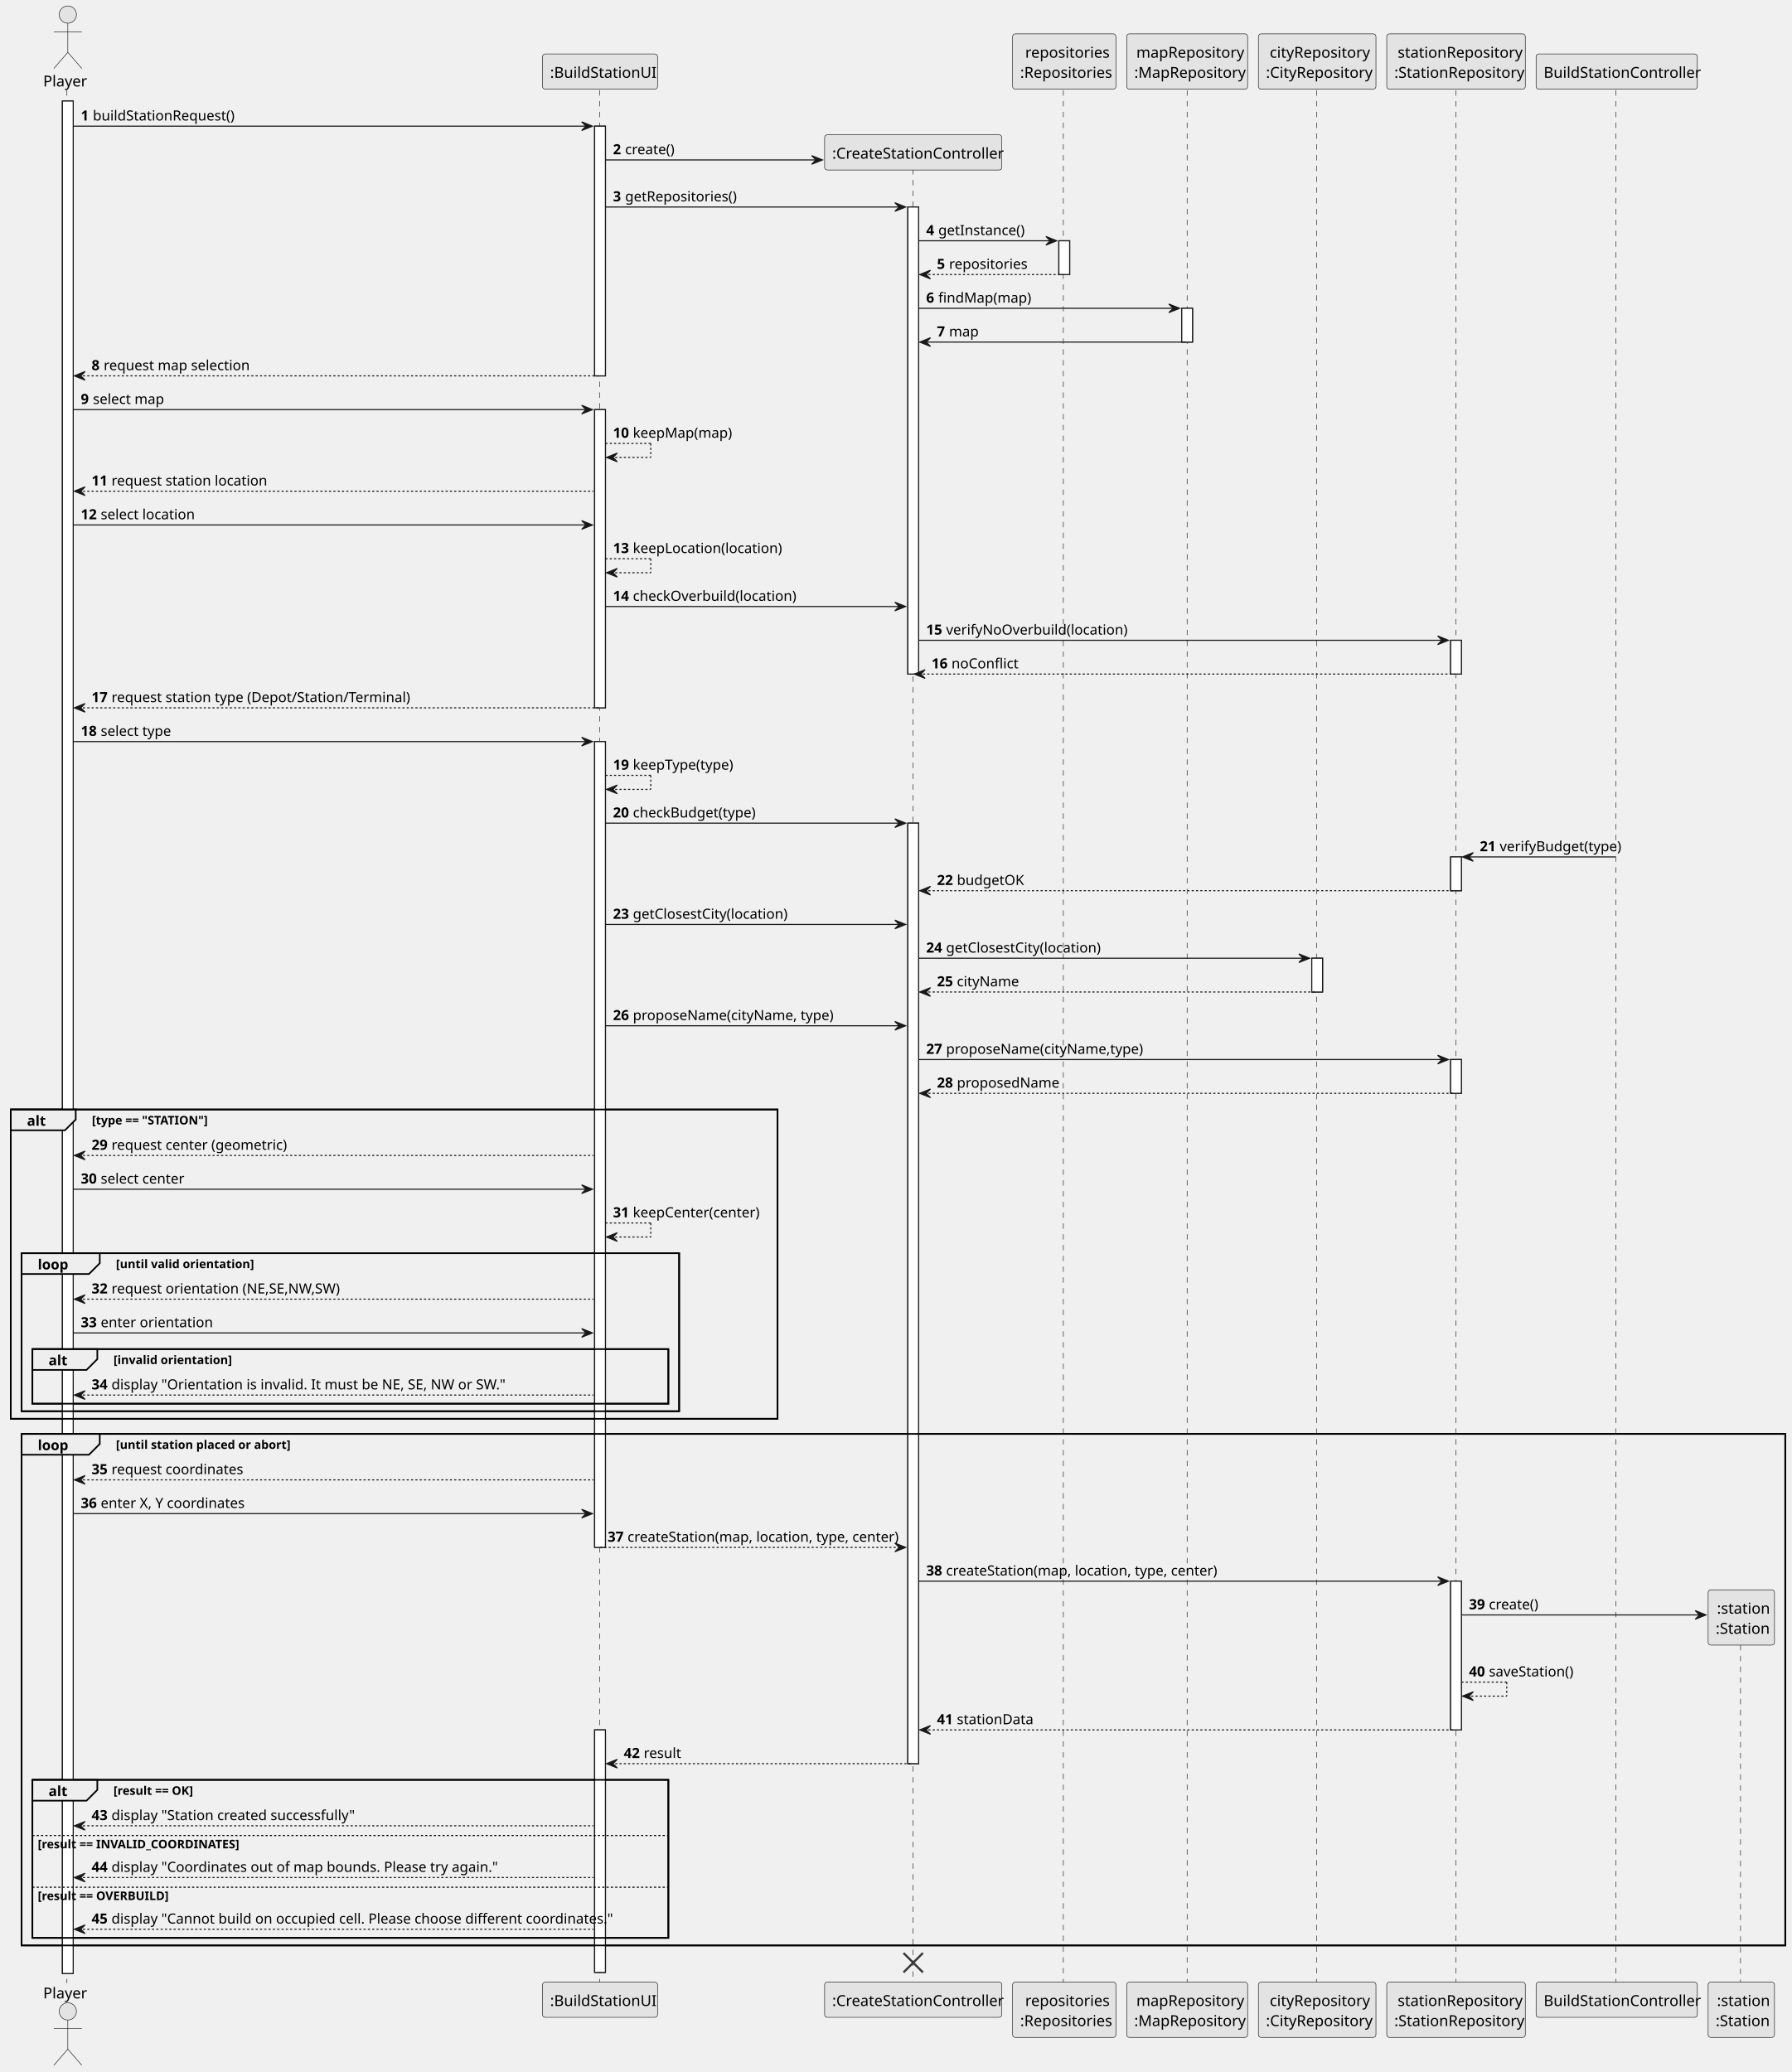
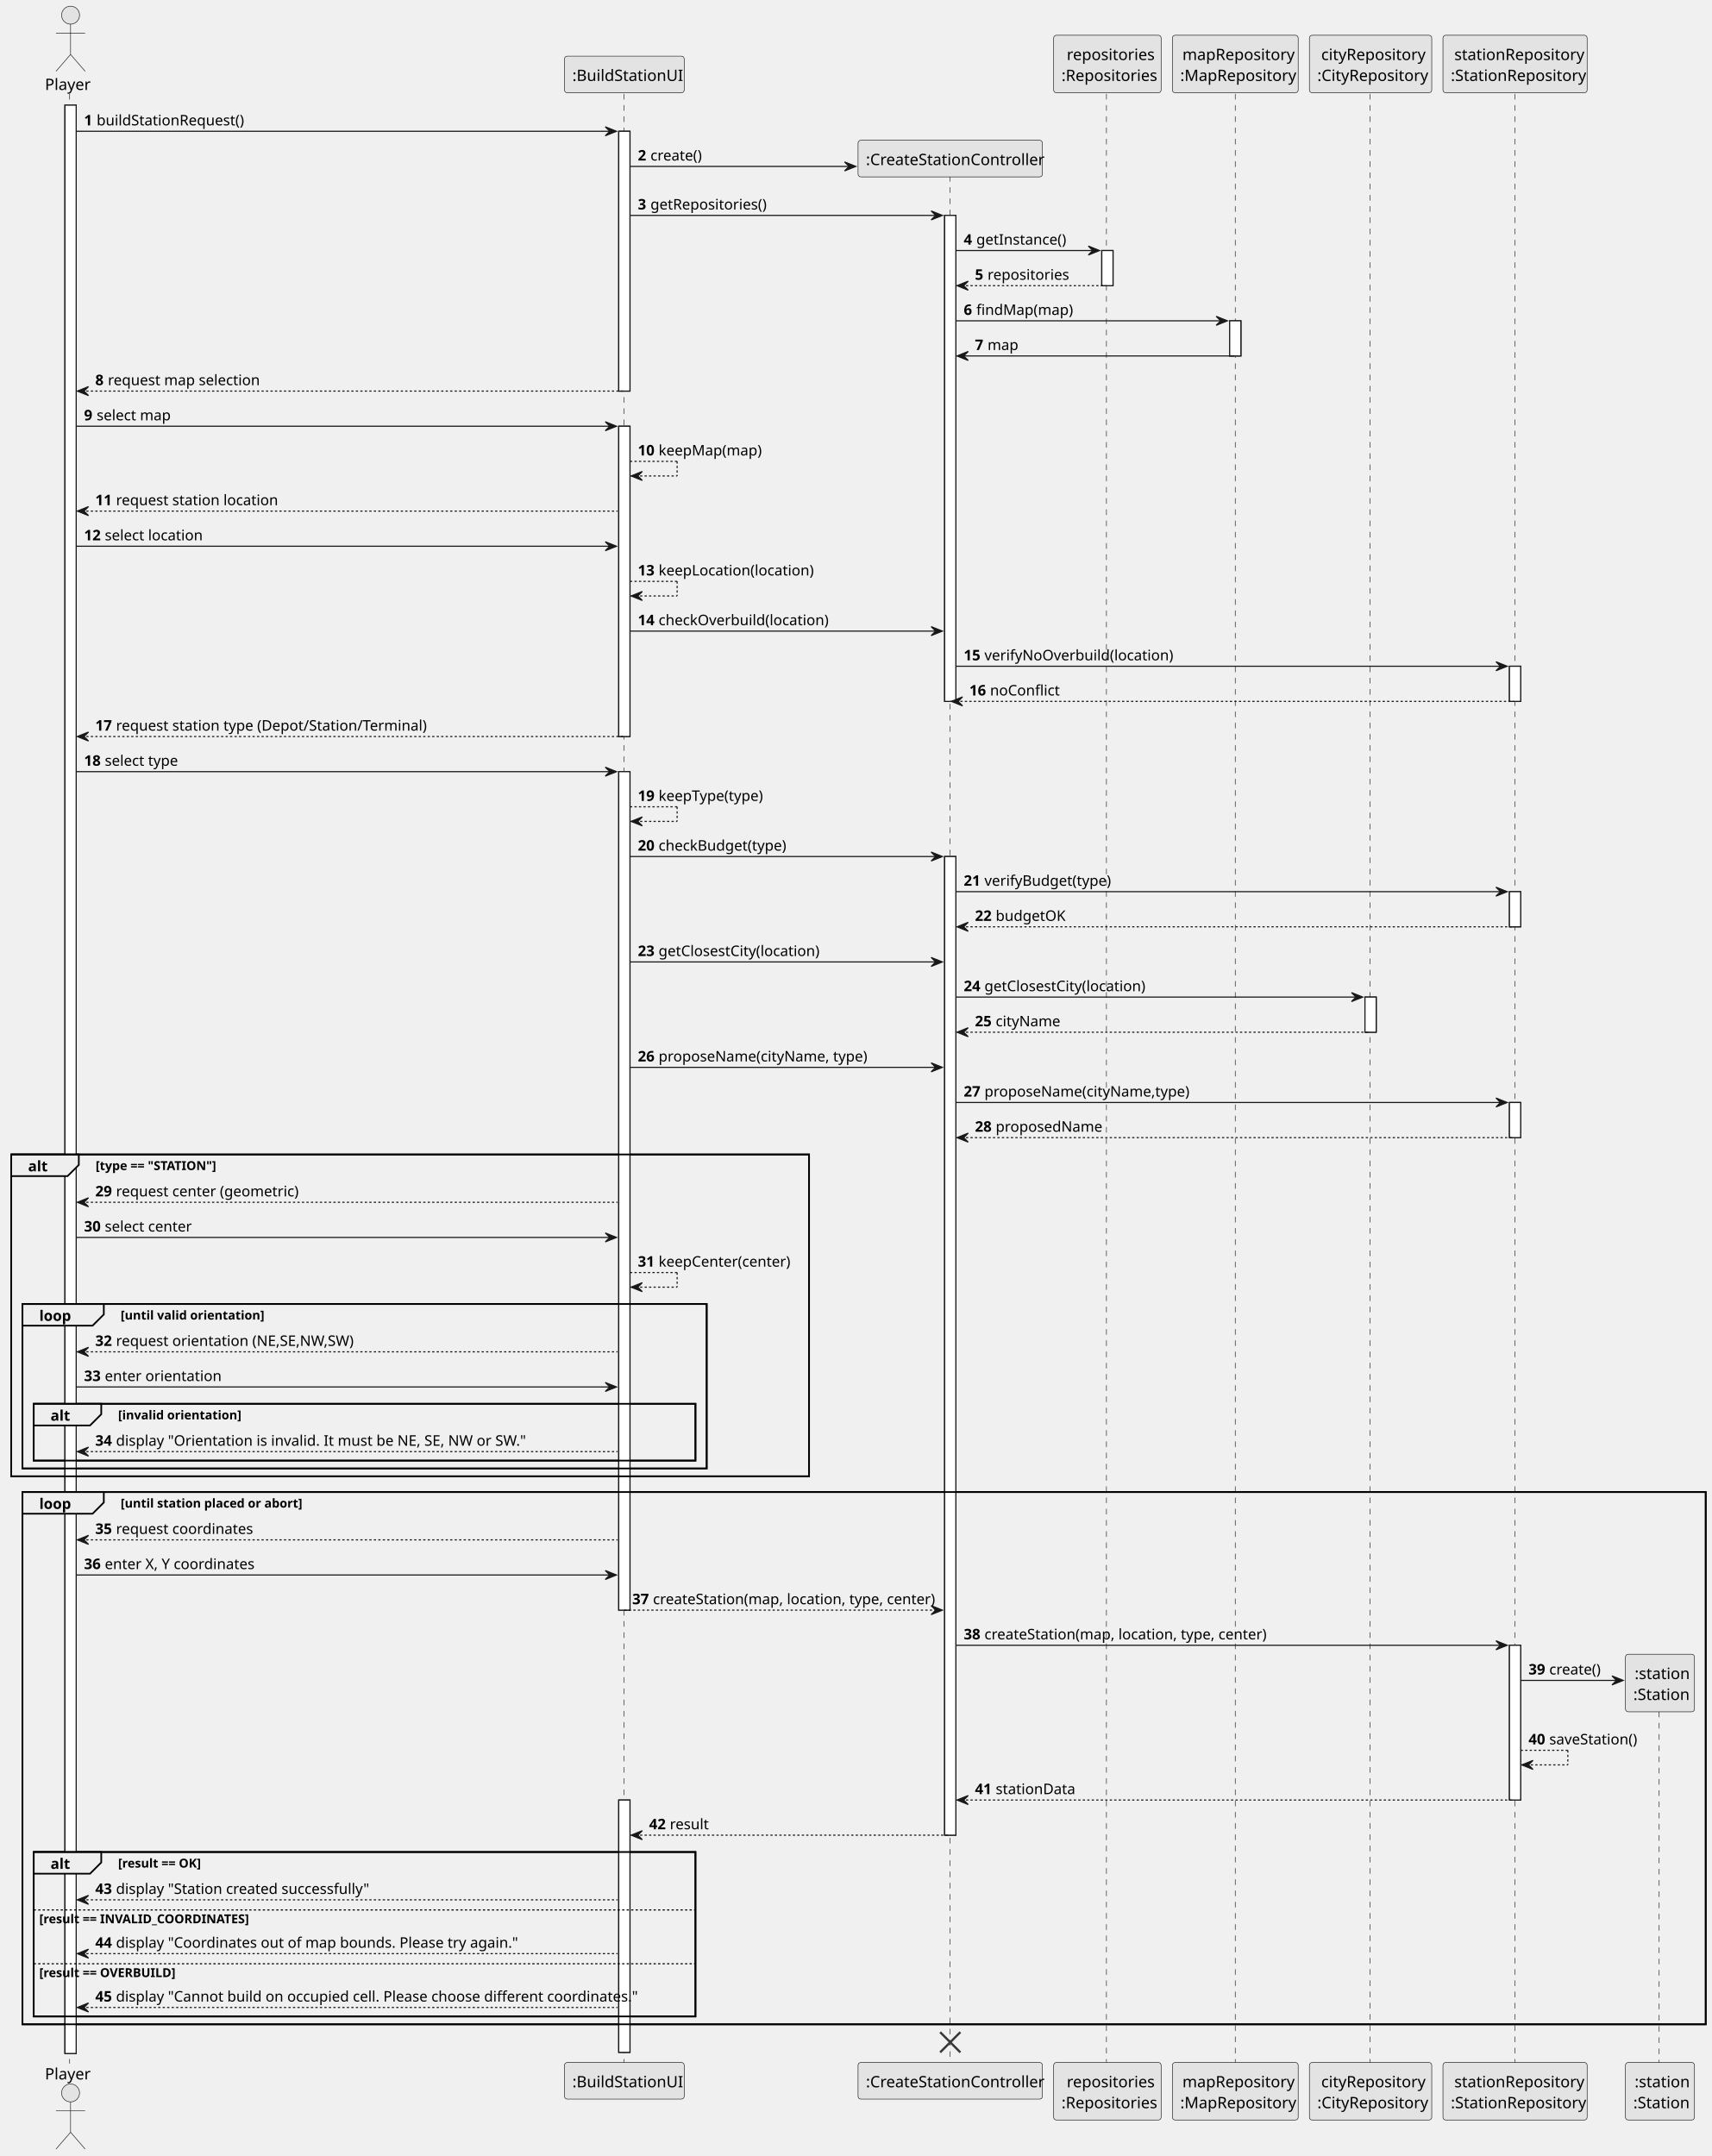
- <svg xmlns="http://www.w3.org/2000/svg" contentStyleType="text/css" height="1920px" preserveAspectRatio="none" style="width:1660px;height:1920px;background:#FFFFFF;" version="1.1" viewBox="0 0 1660 1920" width="1660px" zoomAndPan="magnify">
+ <svg xmlns="http://www.w3.org/2000/svg" contentStyleType="text/css" height="1920px" preserveAspectRatio="none" style="width:1524px;height:1920px;background:#FFFFFF;" version="1.1" viewBox="0 0 1524 1920" width="1524px" zoomAndPan="magnify">
  <defs />
  <g>
    <rect fill="#FFFFFF" height="1735.094" style="stroke:#181818;stroke-width:1.0;" width="10" x="57.841" y="93.621" />
    <rect fill="#FFFFFF" height="231.367" style="stroke:#181818;stroke-width:1.0;" width="10" x="550.968" y="116.912" />
    <rect fill="#FFFFFF" height="276.328" style="stroke:#181818;stroke-width:1.0;" width="10" x="550.968" y="379.57" />
    <rect fill="#FFFFFF" height="746.693" style="stroke:#181818;stroke-width:1.0;" width="10" x="550.968" y="687.189" />
    <rect fill="#FFFFFF" height="224.717" style="stroke:#181818;stroke-width:1.0;" width="10" x="550.968" y="1602.998" />
    <rect fill="#FFFFFF" height="432.783" style="stroke:#181818;stroke-width:1.0;" width="10" x="841.161" y="191.824" />
    <rect fill="#FFFFFF" height="871.518" style="stroke:#181818;stroke-width:1.0;" width="10" x="841.161" y="762.771" />
    <rect fill="#FFFFFF" height="31.291" style="stroke:#181818;stroke-width:1.0;" width="10" x="981.105" y="223.115" />
    <rect fill="#FFFFFF" height="31.291" style="stroke:#181818;stroke-width:1.0;" width="10" x="1094.977" y="285.697" />
    <rect fill="#FFFFFF" height="31.291" style="stroke:#181818;stroke-width:1.0;" width="10" x="1215.456" y="887.936" />
    <rect fill="#FFFFFF" height="31.291" style="stroke:#181818;stroke-width:1.0;" width="10" x="1344.111" y="593.316" />
    <rect fill="#FFFFFF" height="31.291" style="stroke:#181818;stroke-width:1.0;" width="10" x="1344.111" y="794.062" />
    <rect fill="#FFFFFF" height="31.291" style="stroke:#181818;stroke-width:1.0;" width="10" x="1344.111" y="981.809" />
    <rect fill="#FFFFFF" height="137.824" style="stroke:#181818;stroke-width:1.0;" width="10" x="1344.111" y="1465.174" />
    <rect fill="none" height="286.619" style="stroke:#000000;stroke-width:1.5;" width="710.426" x="10" y="1028.1" />
    <rect fill="none" height="146.455" style="stroke:#000000;stroke-width:1.5;" width="609.271" x="20" y="1161.264" />
    <rect fill="none" height="50.582" style="stroke:#000000;stroke-width:1.5;" width="589.271" x="30" y="1250.137" />
-     <rect fill="none" height="473.996" style="stroke:#000000;stroke-width:1.5;" width="1634.189" x="20" y="1328.719" />
+     <rect fill="none" height="473.996" style="stroke:#000000;stroke-width:1.5;" width="1498.899" x="20" y="1328.719" />
    <rect fill="none" height="146.426" style="stroke:#000000;stroke-width:1.5;" width="589.271" x="30" y="1649.289" />
    <line style="stroke:#181818;stroke-width:0.5;stroke-dasharray:5.0,5.0;" x1="62" x2="62" y1="83.621" y2="1837.715" />
    <line style="stroke:#181818;stroke-width:0.5;stroke-dasharray:5.0,5.0;" x1="555.665" x2="555.665" y1="83.621" y2="1837.715" />
    <line style="stroke:#181818;stroke-width:0.5;stroke-dasharray:5.0,5.0;" x1="846.068" x2="846.068" y1="156.723" y2="1837.715" />
    <line style="stroke:#181818;stroke-width:0.5;stroke-dasharray:5.0,5.0;" x1="985.253" x2="985.253" y1="83.621" y2="1837.715" />
    <line style="stroke:#181818;stroke-width:0.5;stroke-dasharray:5.0,5.0;" x1="1099.957" x2="1099.957" y1="83.621" y2="1837.715" />
    <line style="stroke:#181818;stroke-width:0.5;stroke-dasharray:5.0,5.0;" x1="1219.998" x2="1219.998" y1="83.621" y2="1837.715" />
    <line style="stroke:#181818;stroke-width:0.5;stroke-dasharray:5.0,5.0;" x1="1348.915" x2="1348.915" y1="83.621" y2="1837.715" />
-     <line style="stroke:#181818;stroke-width:0.5;stroke-dasharray:5.0,5.0;" x1="1497.307" x2="1497.307" y1="83.621" y2="1837.715" />
-     <line style="stroke:#181818;stroke-width:0.5;stroke-dasharray:5.0,5.0;" x1="1612.713" x2="1612.713" y1="1514.295" y2="1837.715" />
+     <line style="stroke:#181818;stroke-width:0.5;stroke-dasharray:5.0,5.0;" x1="1477.424" x2="1477.424" y1="1514.295" y2="1837.715" />
    <text fill="#000000" font-family="sans-serif" font-size="14" lengthAdjust="spacing" textLength="39.683" x="40" y="80.107">Player</text>
    <ellipse cx="62.841" cy="13.5" fill="#E3E3E3" rx="8" ry="8" style="stroke:#181818;stroke-width:0.5;" />
    <path d="M62.841,21.5 L62.841,48.5 M49.841,29.5 L75.841,29.5 M62.841,48.5 L49.841,63.5 M62.841,48.5 L75.841,63.5 " fill="none" style="stroke:#181818;stroke-width:0.5;" />
    <text fill="#000000" font-family="sans-serif" font-size="14" lengthAdjust="spacing" textLength="39.683" x="40" y="1851.822">Player</text>
    <ellipse cx="62.841" cy="1863.836" fill="#E3E3E3" rx="8" ry="8" style="stroke:#181818;stroke-width:0.5;" />
    <path d="M62.841,1871.836 L62.841,1898.836 M49.841,1879.836 L75.841,1879.836 M62.841,1898.836 L49.841,1913.836 M62.841,1898.836 L75.841,1913.836 " fill="none" style="stroke:#181818;stroke-width:0.5;" />
    <rect fill="#E3E3E3" height="32.621" rx="2.5" ry="2.5" style="stroke:#181818;stroke-width:0.5;" width="106.606" x="502.665" y="50" />
    <text fill="#000000" font-family="sans-serif" font-size="14" lengthAdjust="spacing" textLength="92.606" x="509.665" y="72.107">:BuildStationUI</text>
    <rect fill="#E3E3E3" height="32.621" rx="2.5" ry="2.5" style="stroke:#181818;stroke-width:0.5;" width="106.606" x="502.665" y="1836.715" />
    <text fill="#000000" font-family="sans-serif" font-size="14" lengthAdjust="spacing" textLength="92.606" x="509.665" y="1858.822">:BuildStationUI</text>
    <rect fill="#E3E3E3" height="32.621" rx="2.5" ry="2.5" style="stroke:#181818;stroke-width:0.5;" width="164.185" x="764.068" y="1836.715" />
    <text fill="#000000" font-family="sans-serif" font-size="14" lengthAdjust="spacing" textLength="150.185" x="771.068" y="1858.822">:CreateStationController</text>
    <rect fill="#E3E3E3" height="51.242" rx="2.5" ry="2.5" style="stroke:#181818;stroke-width:0.5;" width="95.703" x="938.253" y="31.379" />
    <text fill="#000000" font-family="sans-serif" font-size="14" lengthAdjust="spacing" textLength="72.365" x="949.922" y="53.486">repositories</text>
    <text fill="#000000" font-family="sans-serif" font-size="14" lengthAdjust="spacing" textLength="81.703" x="945.253" y="72.107">:Repositories</text>
    <rect fill="#E3E3E3" height="51.242" rx="2.5" ry="2.5" style="stroke:#181818;stroke-width:0.5;" width="95.703" x="938.253" y="1836.715" />
    <text fill="#000000" font-family="sans-serif" font-size="14" lengthAdjust="spacing" textLength="72.365" x="949.922" y="1858.822">repositories</text>
    <text fill="#000000" font-family="sans-serif" font-size="14" lengthAdjust="spacing" textLength="81.703" x="945.253" y="1877.443">:Repositories</text>
    <rect fill="#E3E3E3" height="51.242" rx="2.5" ry="2.5" style="stroke:#181818;stroke-width:0.5;" width="112.041" x="1043.957" y="31.379" />
    <text fill="#000000" font-family="sans-serif" font-size="14" lengthAdjust="spacing" textLength="94.151" x="1052.901" y="53.486">mapRepository</text>
    <text fill="#000000" font-family="sans-serif" font-size="14" lengthAdjust="spacing" textLength="98.041" x="1050.957" y="72.107">:MapRepository</text>
    <rect fill="#E3E3E3" height="51.242" rx="2.5" ry="2.5" style="stroke:#181818;stroke-width:0.5;" width="112.041" x="1043.957" y="1836.715" />
    <text fill="#000000" font-family="sans-serif" font-size="14" lengthAdjust="spacing" textLength="94.151" x="1052.901" y="1858.822">mapRepository</text>
    <text fill="#000000" font-family="sans-serif" font-size="14" lengthAdjust="spacing" textLength="98.041" x="1050.957" y="1877.443">:MapRepository</text>
    <rect fill="#E3E3E3" height="51.242" rx="2.5" ry="2.5" style="stroke:#181818;stroke-width:0.5;" width="108.917" x="1165.998" y="31.379" />
    <text fill="#000000" font-family="sans-serif" font-size="14" lengthAdjust="spacing" textLength="87.917" x="1176.498" y="53.486">cityRepository</text>
    <text fill="#000000" font-family="sans-serif" font-size="14" lengthAdjust="spacing" textLength="94.917" x="1172.998" y="72.107">:CityRepository</text>
    <rect fill="#E3E3E3" height="51.242" rx="2.5" ry="2.5" style="stroke:#181818;stroke-width:0.5;" width="108.917" x="1165.998" y="1836.715" />
    <text fill="#000000" font-family="sans-serif" font-size="14" lengthAdjust="spacing" textLength="87.917" x="1176.498" y="1858.822">cityRepository</text>
    <text fill="#000000" font-family="sans-serif" font-size="14" lengthAdjust="spacing" textLength="94.917" x="1172.998" y="1877.443">:CityRepository</text>
    <rect fill="#E3E3E3" height="51.242" rx="2.5" ry="2.5" style="stroke:#181818;stroke-width:0.5;" width="128.393" x="1284.915" y="31.379" />
    <text fill="#000000" font-family="sans-serif" font-size="14" lengthAdjust="spacing" textLength="108.165" x="1295.028" y="53.486">stationRepository</text>
    <text fill="#000000" font-family="sans-serif" font-size="14" lengthAdjust="spacing" textLength="114.393" x="1291.915" y="72.107">:StationRepository</text>
    <rect fill="#E3E3E3" height="51.242" rx="2.5" ry="2.5" style="stroke:#181818;stroke-width:0.5;" width="128.393" x="1284.915" y="1836.715" />
    <text fill="#000000" font-family="sans-serif" font-size="14" lengthAdjust="spacing" textLength="108.165" x="1295.028" y="1858.822">stationRepository</text>
    <text fill="#000000" font-family="sans-serif" font-size="14" lengthAdjust="spacing" textLength="114.393" x="1291.915" y="1877.443">:StationRepository</text>
-     <rect fill="#E3E3E3" height="32.621" rx="2.5" ry="2.5" style="stroke:#181818;stroke-width:0.5;" width="149.406" x="1423.307" y="50" />
-     <text fill="#000000" font-family="sans-serif" font-size="14" lengthAdjust="spacing" textLength="135.406" x="1430.307" y="72.107">BuildStationController</text>
-     <rect fill="#E3E3E3" height="32.621" rx="2.5" ry="2.5" style="stroke:#181818;stroke-width:0.5;" width="149.406" x="1423.307" y="1836.715" />
-     <text fill="#000000" font-family="sans-serif" font-size="14" lengthAdjust="spacing" textLength="135.406" x="1430.307" y="1858.822">BuildStationController</text>
-     <rect fill="#E3E3E3" height="51.242" rx="2.5" ry="2.5" style="stroke:#181818;stroke-width:0.5;" width="61.476" x="1582.713" y="1836.715" />
-     <text fill="#000000" font-family="sans-serif" font-size="14" lengthAdjust="spacing" textLength="45.138" x="1590.882" y="1858.822">:station</text>
-     <text fill="#000000" font-family="sans-serif" font-size="14" lengthAdjust="spacing" textLength="47.476" x="1589.713" y="1877.443">:Station</text>
+     <rect fill="#E3E3E3" height="51.242" rx="2.5" ry="2.5" style="stroke:#181818;stroke-width:0.5;" width="61.476" x="1447.424" y="1836.715" />
+     <text fill="#000000" font-family="sans-serif" font-size="14" lengthAdjust="spacing" textLength="45.138" x="1455.593" y="1858.822">:station</text>
+     <text fill="#000000" font-family="sans-serif" font-size="14" lengthAdjust="spacing" textLength="47.476" x="1454.424" y="1877.443">:Station</text>
    <rect fill="#FFFFFF" height="1735.094" style="stroke:#181818;stroke-width:1.0;" width="10" x="57.841" y="93.621" />
    <rect fill="#FFFFFF" height="231.367" style="stroke:#181818;stroke-width:1.0;" width="10" x="550.968" y="116.912" />
    <rect fill="#FFFFFF" height="276.328" style="stroke:#181818;stroke-width:1.0;" width="10" x="550.968" y="379.57" />
    <rect fill="#FFFFFF" height="746.693" style="stroke:#181818;stroke-width:1.0;" width="10" x="550.968" y="687.189" />
    <rect fill="#FFFFFF" height="224.717" style="stroke:#181818;stroke-width:1.0;" width="10" x="550.968" y="1602.998" />
    <rect fill="#FFFFFF" height="432.783" style="stroke:#181818;stroke-width:1.0;" width="10" x="841.161" y="191.824" />
    <rect fill="#FFFFFF" height="871.518" style="stroke:#181818;stroke-width:1.0;" width="10" x="841.161" y="762.771" />
    <rect fill="#FFFFFF" height="31.291" style="stroke:#181818;stroke-width:1.0;" width="10" x="981.105" y="223.115" />
    <rect fill="#FFFFFF" height="31.291" style="stroke:#181818;stroke-width:1.0;" width="10" x="1094.977" y="285.697" />
    <rect fill="#FFFFFF" height="31.291" style="stroke:#181818;stroke-width:1.0;" width="10" x="1215.456" y="887.936" />
    <rect fill="#FFFFFF" height="31.291" style="stroke:#181818;stroke-width:1.0;" width="10" x="1344.111" y="593.316" />
    <rect fill="#FFFFFF" height="31.291" style="stroke:#181818;stroke-width:1.0;" width="10" x="1344.111" y="794.062" />
    <rect fill="#FFFFFF" height="31.291" style="stroke:#181818;stroke-width:1.0;" width="10" x="1344.111" y="981.809" />
    <rect fill="#FFFFFF" height="137.824" style="stroke:#181818;stroke-width:1.0;" width="10" x="1344.111" y="1465.174" />
    <polygon fill="#181818" points="538.968,112.912,548.968,116.912,538.968,120.912,542.968,116.912" style="stroke:#181818;stroke-width:1.0;" />
    <line style="stroke:#181818;stroke-width:1.0;" x1="67.841" x2="544.968" y1="116.912" y2="116.912" />
    <text fill="#000000" font-family="sans-serif" font-size="13" font-weight="bold" lengthAdjust="spacing" textLength="7.23" x="74.841" y="111.649">1</text>
    <text fill="#000000" font-family="sans-serif" font-size="13" lengthAdjust="spacing" textLength="125.017" x="86.071" y="111.649">buildStationRequest()</text>
    <polygon fill="#181818" points="752.068,144.203,762.068,148.203,752.068,152.203,756.068,148.203" style="stroke:#181818;stroke-width:1.0;" />
    <line style="stroke:#181818;stroke-width:1.0;" x1="560.968" x2="758.068" y1="148.203" y2="148.203" />
    <text fill="#000000" font-family="sans-serif" font-size="13" font-weight="bold" lengthAdjust="spacing" textLength="7.23" x="567.968" y="142.94">2</text>
    <text fill="#000000" font-family="sans-serif" font-size="13" lengthAdjust="spacing" textLength="44.789" x="579.198" y="142.94">create()</text>
    <rect fill="#E3E3E3" height="32.621" rx="2.5" ry="2.5" style="stroke:#181818;stroke-width:0.5;" width="164.185" x="764.068" y="124.912" />
    <text fill="#000000" font-family="sans-serif" font-size="14" lengthAdjust="spacing" textLength="150.185" x="771.068" y="147.019">:CreateStationController</text>
    <polygon fill="#181818" points="829.161,187.824,839.161,191.824,829.161,195.824,833.161,191.824" style="stroke:#181818;stroke-width:1.0;" />
    <line style="stroke:#181818;stroke-width:1.0;" x1="560.968" x2="835.161" y1="191.824" y2="191.824" />
    <text fill="#000000" font-family="sans-serif" font-size="13" font-weight="bold" lengthAdjust="spacing" textLength="7.23" x="567.968" y="186.561">3</text>
    <text fill="#000000" font-family="sans-serif" font-size="13" lengthAdjust="spacing" textLength="98.985" x="579.198" y="186.561">getRepositories()</text>
    <polygon fill="#181818" points="969.105,219.115,979.105,223.115,969.105,227.115,973.105,223.115" style="stroke:#181818;stroke-width:1.0;" />
    <line style="stroke:#181818;stroke-width:1.0;" x1="851.161" x2="975.105" y1="223.115" y2="223.115" />
    <text fill="#000000" font-family="sans-serif" font-size="13" font-weight="bold" lengthAdjust="spacing" textLength="7.23" x="858.161" y="217.852">4</text>
    <text fill="#000000" font-family="sans-serif" font-size="13" lengthAdjust="spacing" textLength="75.874" x="869.391" y="217.852">getInstance()</text>
    <polygon fill="#181818" points="862.161,250.406,852.161,254.406,862.161,258.406,858.161,254.406" style="stroke:#181818;stroke-width:1.0;" />
    <line style="stroke:#181818;stroke-width:1.0;stroke-dasharray:2.0,2.0;" x1="856.161" x2="985.105" y1="254.406" y2="254.406" />
    <text fill="#000000" font-family="sans-serif" font-size="13" font-weight="bold" lengthAdjust="spacing" textLength="7.23" x="868.161" y="249.144">5</text>
    <text fill="#000000" font-family="sans-serif" font-size="13" lengthAdjust="spacing" textLength="67.196" x="879.391" y="249.144">repositories</text>
    <polygon fill="#181818" points="1082.977,281.697,1092.977,285.697,1082.977,289.697,1086.977,285.697" style="stroke:#181818;stroke-width:1.0;" />
    <line style="stroke:#181818;stroke-width:1.0;" x1="851.161" x2="1088.977" y1="285.697" y2="285.697" />
    <text fill="#000000" font-family="sans-serif" font-size="13" font-weight="bold" lengthAdjust="spacing" textLength="7.23" x="858.161" y="280.435">6</text>
    <text fill="#000000" font-family="sans-serif" font-size="13" lengthAdjust="spacing" textLength="80.196" x="869.391" y="280.435">findMap(map)</text>
    <polygon fill="#181818" points="862.161,312.988,852.161,316.988,862.161,320.988,858.161,316.988" style="stroke:#181818;stroke-width:1.0;" />
    <line style="stroke:#181818;stroke-width:1.0;" x1="856.161" x2="1098.977" y1="316.988" y2="316.988" />
    <text fill="#000000" font-family="sans-serif" font-size="13" font-weight="bold" lengthAdjust="spacing" textLength="7.23" x="868.161" y="311.726">7</text>
    <text fill="#000000" font-family="sans-serif" font-size="13" lengthAdjust="spacing" textLength="25.289" x="879.391" y="311.726">map</text>
    <polygon fill="#181818" points="78.841,344.279,68.841,348.279,78.841,352.279,74.841,348.279" style="stroke:#181818;stroke-width:1.0;" />
    <line style="stroke:#181818;stroke-width:1.0;stroke-dasharray:2.0,2.0;" x1="72.841" x2="554.968" y1="348.279" y2="348.279" />
    <text fill="#000000" font-family="sans-serif" font-size="13" font-weight="bold" lengthAdjust="spacing" textLength="7.23" x="84.841" y="343.017">8</text>
    <text fill="#000000" font-family="sans-serif" font-size="13" lengthAdjust="spacing" textLength="127.182" x="96.071" y="343.017">request map selection</text>
    <polygon fill="#181818" points="538.968,375.57,548.968,379.57,538.968,383.57,542.968,379.57" style="stroke:#181818;stroke-width:1.0;" />
    <line style="stroke:#181818;stroke-width:1.0;" x1="67.841" x2="544.968" y1="379.57" y2="379.57" />
    <text fill="#000000" font-family="sans-serif" font-size="13" font-weight="bold" lengthAdjust="spacing" textLength="7.23" x="74.841" y="374.308">9</text>
    <text fill="#000000" font-family="sans-serif" font-size="13" lengthAdjust="spacing" textLength="62.861" x="86.071" y="374.308">select map</text>
    <line style="stroke:#181818;stroke-width:1.0;stroke-dasharray:2.0,2.0;" x1="560.968" x2="602.968" y1="410.861" y2="410.861" />
    <line style="stroke:#181818;stroke-width:1.0;stroke-dasharray:2.0,2.0;" x1="602.968" x2="602.968" y1="410.861" y2="423.861" />
    <line style="stroke:#181818;stroke-width:1.0;stroke-dasharray:2.0,2.0;" x1="561.968" x2="602.968" y1="423.861" y2="423.861" />
    <polygon fill="#181818" points="571.968,419.861,561.968,423.861,571.968,427.861,567.968,423.861" style="stroke:#181818;stroke-width:1.0;" />
    <text fill="#000000" font-family="sans-serif" font-size="13" font-weight="bold" lengthAdjust="spacing" textLength="14.46" x="567.968" y="405.599">10</text>
    <text fill="#000000" font-family="sans-serif" font-size="13" lengthAdjust="spacing" textLength="87.426" x="586.428" y="405.599">keepMap(map)</text>
    <polygon fill="#181818" points="78.841,451.152,68.841,455.152,78.841,459.152,74.841,455.152" style="stroke:#181818;stroke-width:1.0;" />
    <line style="stroke:#181818;stroke-width:1.0;stroke-dasharray:2.0,2.0;" x1="72.841" x2="549.968" y1="455.152" y2="455.152" />
    <text fill="#000000" font-family="sans-serif" font-size="13" font-weight="bold" lengthAdjust="spacing" textLength="14.46" x="84.841" y="449.89">11</text>
    <text fill="#000000" font-family="sans-serif" font-size="13" lengthAdjust="spacing" textLength="133.694" x="103.301" y="449.89">request station location</text>
    <polygon fill="#181818" points="538.968,482.443,548.968,486.443,538.968,490.443,542.968,486.443" style="stroke:#181818;stroke-width:1.0;" />
    <line style="stroke:#181818;stroke-width:1.0;" x1="67.841" x2="544.968" y1="486.443" y2="486.443" />
    <text fill="#000000" font-family="sans-serif" font-size="13" font-weight="bold" lengthAdjust="spacing" textLength="14.46" x="74.841" y="481.181">12</text>
    <text fill="#000000" font-family="sans-serif" font-size="13" lengthAdjust="spacing" textLength="82.38" x="93.301" y="481.181">select location</text>
    <line style="stroke:#181818;stroke-width:1.0;stroke-dasharray:2.0,2.0;" x1="560.968" x2="602.968" y1="517.734" y2="517.734" />
    <line style="stroke:#181818;stroke-width:1.0;stroke-dasharray:2.0,2.0;" x1="602.968" x2="602.968" y1="517.734" y2="530.734" />
    <line style="stroke:#181818;stroke-width:1.0;stroke-dasharray:2.0,2.0;" x1="561.968" x2="602.968" y1="530.734" y2="530.734" />
    <polygon fill="#181818" points="571.968,526.734,561.968,530.734,571.968,534.734,567.968,530.734" style="stroke:#181818;stroke-width:1.0;" />
    <text fill="#000000" font-family="sans-serif" font-size="13" font-weight="bold" lengthAdjust="spacing" textLength="14.46" x="567.968" y="512.472">13</text>
    <text fill="#000000" font-family="sans-serif" font-size="13" lengthAdjust="spacing" textLength="130.806" x="586.428" y="512.472">keepLocation(location)</text>
    <polygon fill="#181818" points="829.161,558.025,839.161,562.025,829.161,566.025,833.161,562.025" style="stroke:#181818;stroke-width:1.0;" />
    <line style="stroke:#181818;stroke-width:1.0;" x1="560.968" x2="835.161" y1="562.025" y2="562.025" />
    <text fill="#000000" font-family="sans-serif" font-size="13" font-weight="bold" lengthAdjust="spacing" textLength="14.46" x="567.968" y="556.763">14</text>
    <text fill="#000000" font-family="sans-serif" font-size="13" lengthAdjust="spacing" textLength="143.064" x="586.428" y="556.763">checkOverbuild(location)</text>
    <polygon fill="#181818" points="1332.111,589.316,1342.111,593.316,1332.111,597.316,1336.111,593.316" style="stroke:#181818;stroke-width:1.0;" />
    <line style="stroke:#181818;stroke-width:1.0;" x1="851.161" x2="1338.111" y1="593.316" y2="593.316" />
    <text fill="#000000" font-family="sans-serif" font-size="13" font-weight="bold" lengthAdjust="spacing" textLength="14.46" x="858.161" y="588.054">15</text>
    <text fill="#000000" font-family="sans-serif" font-size="13" lengthAdjust="spacing" textLength="156.781" x="876.621" y="588.054">verifyNoOverbuild(location)</text>
    <polygon fill="#181818" points="857.161,620.607,847.161,624.607,857.161,628.607,853.161,624.607" style="stroke:#181818;stroke-width:1.0;" />
    <line style="stroke:#181818;stroke-width:1.0;stroke-dasharray:2.0,2.0;" x1="851.161" x2="1348.111" y1="624.607" y2="624.607" />
    <text fill="#000000" font-family="sans-serif" font-size="13" font-weight="bold" lengthAdjust="spacing" textLength="14.46" x="863.161" y="619.345">16</text>
    <text fill="#000000" font-family="sans-serif" font-size="13" lengthAdjust="spacing" textLength="57.808" x="881.621" y="619.345">noConflict</text>
    <polygon fill="#181818" points="78.841,651.898,68.841,655.898,78.841,659.898,74.841,655.898" style="stroke:#181818;stroke-width:1.0;" />
    <line style="stroke:#181818;stroke-width:1.0;stroke-dasharray:2.0,2.0;" x1="72.841" x2="554.968" y1="655.898" y2="655.898" />
    <text fill="#000000" font-family="sans-serif" font-size="13" font-weight="bold" lengthAdjust="spacing" textLength="14.46" x="84.841" y="650.636">17</text>
    <text fill="#000000" font-family="sans-serif" font-size="13" lengthAdjust="spacing" textLength="258.68" x="103.301" y="650.636">request station type (Depot/Station/Terminal)</text>
    <polygon fill="#181818" points="538.968,683.189,548.968,687.189,538.968,691.189,542.968,687.189" style="stroke:#181818;stroke-width:1.0;" />
    <line style="stroke:#181818;stroke-width:1.0;" x1="67.841" x2="544.968" y1="687.189" y2="687.189" />
    <text fill="#000000" font-family="sans-serif" font-size="13" font-weight="bold" lengthAdjust="spacing" textLength="14.46" x="74.841" y="681.927">18</text>
    <text fill="#000000" font-family="sans-serif" font-size="13" lengthAdjust="spacing" textLength="62.144" x="93.301" y="681.927">select type</text>
    <line style="stroke:#181818;stroke-width:1.0;stroke-dasharray:2.0,2.0;" x1="560.968" x2="602.968" y1="718.481" y2="718.481" />
    <line style="stroke:#181818;stroke-width:1.0;stroke-dasharray:2.0,2.0;" x1="602.968" x2="602.968" y1="718.481" y2="731.481" />
    <line style="stroke:#181818;stroke-width:1.0;stroke-dasharray:2.0,2.0;" x1="561.968" x2="602.968" y1="731.481" y2="731.481" />
    <polygon fill="#181818" points="571.968,727.481,561.968,731.481,571.968,735.481,567.968,731.481" style="stroke:#181818;stroke-width:1.0;" />
    <text fill="#000000" font-family="sans-serif" font-size="13" font-weight="bold" lengthAdjust="spacing" textLength="14.46" x="567.968" y="713.218">19</text>
    <text fill="#000000" font-family="sans-serif" font-size="13" lengthAdjust="spacing" textLength="90.321" x="586.428" y="713.218">keepType(type)</text>
    <polygon fill="#181818" points="829.161,758.771,839.161,762.771,829.161,766.771,833.161,762.771" style="stroke:#181818;stroke-width:1.0;" />
    <line style="stroke:#181818;stroke-width:1.0;" x1="560.968" x2="835.161" y1="762.771" y2="762.771" />
    <text fill="#000000" font-family="sans-serif" font-size="13" font-weight="bold" lengthAdjust="spacing" textLength="14.46" x="567.968" y="757.509">20</text>
    <text fill="#000000" font-family="sans-serif" font-size="13" lengthAdjust="spacing" textLength="108.393" x="586.428" y="757.509">checkBudget(type)</text>
-     <polygon fill="#181818" points="1365.111,790.062,1355.111,794.062,1365.111,798.062,1361.111,794.062" style="stroke:#181818;stroke-width:1.0;" />
-     <line style="stroke:#181818;stroke-width:1.0;" x1="1359.111" x2="1497.01" y1="794.062" y2="794.062" />
-     <text fill="#000000" font-family="sans-serif" font-size="13" font-weight="bold" lengthAdjust="spacing" textLength="14.46" x="1371.111" y="788.8">21</text>
-     <text fill="#000000" font-family="sans-serif" font-size="13" lengthAdjust="spacing" textLength="105.492" x="1389.571" y="788.8">verifyBudget(type)</text>
+     <polygon fill="#181818" points="1332.111,790.062,1342.111,794.062,1332.111,798.062,1336.111,794.062" style="stroke:#181818;stroke-width:1.0;" />
+     <line style="stroke:#181818;stroke-width:1.0;" x1="851.161" x2="1338.111" y1="794.062" y2="794.062" />
+     <text fill="#000000" font-family="sans-serif" font-size="13" font-weight="bold" lengthAdjust="spacing" textLength="14.46" x="858.161" y="788.8">21</text>
+     <text fill="#000000" font-family="sans-serif" font-size="13" lengthAdjust="spacing" textLength="105.492" x="876.621" y="788.8">verifyBudget(type)</text>
    <polygon fill="#181818" points="862.161,821.354,852.161,825.354,862.161,829.354,858.161,825.354" style="stroke:#181818;stroke-width:1.0;" />
    <line style="stroke:#181818;stroke-width:1.0;stroke-dasharray:2.0,2.0;" x1="856.161" x2="1348.111" y1="825.354" y2="825.354" />
    <text fill="#000000" font-family="sans-serif" font-size="13" font-weight="bold" lengthAdjust="spacing" textLength="14.46" x="868.161" y="820.091">22</text>
    <text fill="#000000" font-family="sans-serif" font-size="13" lengthAdjust="spacing" textLength="58.544" x="886.621" y="820.091">budgetOK</text>
    <polygon fill="#181818" points="829.161,852.644,839.161,856.644,829.161,860.644,833.161,856.644" style="stroke:#181818;stroke-width:1.0;" />
    <line style="stroke:#181818;stroke-width:1.0;" x1="560.968" x2="835.161" y1="856.644" y2="856.644" />
    <text fill="#000000" font-family="sans-serif" font-size="13" font-weight="bold" lengthAdjust="spacing" textLength="14.46" x="567.968" y="851.382">23</text>
    <text fill="#000000" font-family="sans-serif" font-size="13" lengthAdjust="spacing" textLength="137.274" x="586.428" y="851.382">getClosestCity(location)</text>
    <polygon fill="#181818" points="1203.456,883.936,1213.456,887.936,1203.456,891.936,1207.456,887.936" style="stroke:#181818;stroke-width:1.0;" />
    <line style="stroke:#181818;stroke-width:1.0;" x1="851.161" x2="1209.456" y1="887.936" y2="887.936" />
    <text fill="#000000" font-family="sans-serif" font-size="13" font-weight="bold" lengthAdjust="spacing" textLength="14.46" x="858.161" y="882.673">24</text>
    <text fill="#000000" font-family="sans-serif" font-size="13" lengthAdjust="spacing" textLength="137.274" x="876.621" y="882.673">getClosestCity(location)</text>
    <polygon fill="#181818" points="862.161,915.227,852.161,919.227,862.161,923.227,858.161,919.227" style="stroke:#181818;stroke-width:1.0;" />
    <line style="stroke:#181818;stroke-width:1.0;stroke-dasharray:2.0,2.0;" x1="856.161" x2="1219.456" y1="919.227" y2="919.227" />
    <text fill="#000000" font-family="sans-serif" font-size="13" font-weight="bold" lengthAdjust="spacing" textLength="14.46" x="868.161" y="913.964">25</text>
    <text fill="#000000" font-family="sans-serif" font-size="13" lengthAdjust="spacing" textLength="54.177" x="886.621" y="913.964">cityName</text>
    <polygon fill="#181818" points="829.161,946.518,839.161,950.518,829.161,954.518,833.161,950.518" style="stroke:#181818;stroke-width:1.0;" />
    <line style="stroke:#181818;stroke-width:1.0;" x1="560.968" x2="835.161" y1="950.518" y2="950.518" />
    <text fill="#000000" font-family="sans-serif" font-size="13" font-weight="bold" lengthAdjust="spacing" textLength="14.46" x="567.968" y="945.255">26</text>
    <text fill="#000000" font-family="sans-serif" font-size="13" lengthAdjust="spacing" textLength="176.287" x="586.428" y="945.255">proposeName(cityName, type)</text>
    <polygon fill="#181818" points="1332.111,977.809,1342.111,981.809,1332.111,985.809,1336.111,981.809" style="stroke:#181818;stroke-width:1.0;" />
    <line style="stroke:#181818;stroke-width:1.0;" x1="851.161" x2="1338.111" y1="981.809" y2="981.809" />
    <text fill="#000000" font-family="sans-serif" font-size="13" font-weight="bold" lengthAdjust="spacing" textLength="14.46" x="858.161" y="976.546">27</text>
    <text fill="#000000" font-family="sans-serif" font-size="13" lengthAdjust="spacing" textLength="172.675" x="876.621" y="976.546">proposeName(cityName,type)</text>
    <polygon fill="#181818" points="862.161,1009.1,852.161,1013.1,862.161,1017.1,858.161,1013.1" style="stroke:#181818;stroke-width:1.0;" />
    <line style="stroke:#181818;stroke-width:1.0;stroke-dasharray:2.0,2.0;" x1="856.161" x2="1348.111" y1="1013.1" y2="1013.1" />
    <text fill="#000000" font-family="sans-serif" font-size="13" font-weight="bold" lengthAdjust="spacing" textLength="14.46" x="868.161" y="1007.837">28</text>
    <text fill="#000000" font-family="sans-serif" font-size="13" lengthAdjust="spacing" textLength="88.886" x="886.621" y="1007.837">proposedName</text>
    <path d="M10,1028.1 L70.171,1028.1 L70.171,1037.391 L60.171,1047.391 L10,1047.391 L10,1028.1 " fill="#EEEEEE" style="stroke:#000000;stroke-width:1.5;" />
    <rect fill="none" height="286.619" style="stroke:#000000;stroke-width:1.5;" width="710.426" x="10" y="1028.1" />
    <text fill="#000000" font-family="sans-serif" font-size="13" font-weight="bold" lengthAdjust="spacing" textLength="15.171" x="25" y="1043.128">alt</text>
    <text fill="#000000" font-family="sans-serif" font-size="11" font-weight="bold" lengthAdjust="spacing" textLength="107.61" x="85.171" y="1041.97">[type == "STATION"]</text>
    <polygon fill="#181818" points="78.841,1066.682,68.841,1070.682,78.841,1074.682,74.841,1070.682" style="stroke:#181818;stroke-width:1.0;" />
    <line style="stroke:#181818;stroke-width:1.0;stroke-dasharray:2.0,2.0;" x1="72.841" x2="549.968" y1="1070.682" y2="1070.682" />
    <text fill="#000000" font-family="sans-serif" font-size="13" font-weight="bold" lengthAdjust="spacing" textLength="14.46" x="84.841" y="1065.419">29</text>
    <text fill="#000000" font-family="sans-serif" font-size="13" lengthAdjust="spacing" textLength="152.452" x="103.301" y="1065.419">request center (geometric)</text>
    <polygon fill="#181818" points="538.968,1097.973,548.968,1101.973,538.968,1105.973,542.968,1101.973" style="stroke:#181818;stroke-width:1.0;" />
    <line style="stroke:#181818;stroke-width:1.0;" x1="67.841" x2="544.968" y1="1101.973" y2="1101.973" />
    <text fill="#000000" font-family="sans-serif" font-size="13" font-weight="bold" lengthAdjust="spacing" textLength="14.46" x="74.841" y="1096.71">30</text>
    <text fill="#000000" font-family="sans-serif" font-size="13" lengthAdjust="spacing" textLength="73.703" x="93.301" y="1096.71">select center</text>
    <line style="stroke:#181818;stroke-width:1.0;stroke-dasharray:2.0,2.0;" x1="560.968" x2="602.968" y1="1133.264" y2="1133.264" />
    <line style="stroke:#181818;stroke-width:1.0;stroke-dasharray:2.0,2.0;" x1="602.968" x2="602.968" y1="1133.264" y2="1146.264" />
    <line style="stroke:#181818;stroke-width:1.0;stroke-dasharray:2.0,2.0;" x1="561.968" x2="602.968" y1="1146.264" y2="1146.264" />
    <polygon fill="#181818" points="571.968,1142.264,561.968,1146.264,571.968,1150.264,567.968,1146.264" style="stroke:#181818;stroke-width:1.0;" />
    <text fill="#000000" font-family="sans-serif" font-size="13" font-weight="bold" lengthAdjust="spacing" textLength="14.46" x="567.968" y="1128.001">31</text>
    <text fill="#000000" font-family="sans-serif" font-size="13" lengthAdjust="spacing" textLength="111.998" x="586.428" y="1128.001">keepCenter(center)</text>
    <path d="M20,1161.264 L92.435,1161.264 L92.435,1170.555 L82.435,1180.555 L20,1180.555 L20,1161.264 " fill="#EEEEEE" style="stroke:#000000;stroke-width:1.5;" />
    <rect fill="none" height="146.455" style="stroke:#000000;stroke-width:1.5;" width="609.271" x="20" y="1161.264" />
    <text fill="#000000" font-family="sans-serif" font-size="13" font-weight="bold" lengthAdjust="spacing" textLength="27.435" x="35" y="1176.292">loop</text>
    <text fill="#000000" font-family="sans-serif" font-size="11" font-weight="bold" lengthAdjust="spacing" textLength="118.551" x="107.435" y="1175.134">[until valid orientation]</text>
    <polygon fill="#181818" points="78.841,1199.846,68.841,1203.846,78.841,1207.846,74.841,1203.846" style="stroke:#181818;stroke-width:1.0;" />
    <line style="stroke:#181818;stroke-width:1.0;stroke-dasharray:2.0,2.0;" x1="72.841" x2="549.968" y1="1203.846" y2="1203.846" />
    <text fill="#000000" font-family="sans-serif" font-size="13" font-weight="bold" lengthAdjust="spacing" textLength="14.46" x="84.841" y="1198.583">32</text>
    <text fill="#000000" font-family="sans-serif" font-size="13" lengthAdjust="spacing" textLength="208.787" x="103.301" y="1198.583">request orientation (NE,SE,NW,SW)</text>
    <polygon fill="#181818" points="538.968,1231.137,548.968,1235.137,538.968,1239.137,542.968,1235.137" style="stroke:#181818;stroke-width:1.0;" />
    <line style="stroke:#181818;stroke-width:1.0;" x1="67.841" x2="544.968" y1="1235.137" y2="1235.137" />
    <text fill="#000000" font-family="sans-serif" font-size="13" font-weight="bold" lengthAdjust="spacing" textLength="14.46" x="74.841" y="1229.874">33</text>
    <text fill="#000000" font-family="sans-serif" font-size="13" lengthAdjust="spacing" textLength="93.952" x="93.301" y="1229.874">enter orientation</text>
    <path d="M30,1250.137 L90.171,1250.137 L90.171,1259.428 L80.171,1269.428 L30,1269.428 L30,1250.137 " fill="#EEEEEE" style="stroke:#000000;stroke-width:1.5;" />
    <rect fill="none" height="50.582" style="stroke:#000000;stroke-width:1.5;" width="589.271" x="30" y="1250.137" />
    <text fill="#000000" font-family="sans-serif" font-size="13" font-weight="bold" lengthAdjust="spacing" textLength="15.171" x="45" y="1265.165">alt</text>
    <text fill="#000000" font-family="sans-serif" font-size="11" font-weight="bold" lengthAdjust="spacing" textLength="102.056" x="105.171" y="1264.007">[invalid orientation]</text>
    <polygon fill="#181818" points="78.841,1288.719,68.841,1292.719,78.841,1296.719,74.841,1292.719" style="stroke:#181818;stroke-width:1.0;" />
    <line style="stroke:#181818;stroke-width:1.0;stroke-dasharray:2.0,2.0;" x1="72.841" x2="549.968" y1="1292.719" y2="1292.719" />
    <text fill="#000000" font-family="sans-serif" font-size="13" font-weight="bold" lengthAdjust="spacing" textLength="14.46" x="84.841" y="1287.456">34</text>
    <text fill="#000000" font-family="sans-serif" font-size="13" lengthAdjust="spacing" textLength="353.12" x="103.301" y="1287.456">display "Orientation is invalid. It must be NE, SE, NW or SW."</text>
    <path d="M20,1328.719 L92.435,1328.719 L92.435,1338.01 L82.435,1348.01 L20,1348.01 L20,1328.719 " fill="#EEEEEE" style="stroke:#000000;stroke-width:1.5;" />
-     <rect fill="none" height="473.996" style="stroke:#000000;stroke-width:1.5;" width="1634.189" x="20" y="1328.719" />
+     <rect fill="none" height="473.996" style="stroke:#000000;stroke-width:1.5;" width="1498.899" x="20" y="1328.719" />
    <text fill="#000000" font-family="sans-serif" font-size="13" font-weight="bold" lengthAdjust="spacing" textLength="27.435" x="35" y="1343.747">loop</text>
    <text fill="#000000" font-family="sans-serif" font-size="11" font-weight="bold" lengthAdjust="spacing" textLength="152.168" x="107.435" y="1342.589">[until station placed or abort]</text>
    <polygon fill="#181818" points="78.841,1367.301,68.841,1371.301,78.841,1375.301,74.841,1371.301" style="stroke:#181818;stroke-width:1.0;" />
    <line style="stroke:#181818;stroke-width:1.0;stroke-dasharray:2.0,2.0;" x1="72.841" x2="549.968" y1="1371.301" y2="1371.301" />
    <text fill="#000000" font-family="sans-serif" font-size="13" font-weight="bold" lengthAdjust="spacing" textLength="14.46" x="84.841" y="1366.038">35</text>
    <text fill="#000000" font-family="sans-serif" font-size="13" lengthAdjust="spacing" textLength="114.182" x="103.301" y="1366.038">request coordinates</text>
    <polygon fill="#181818" points="538.968,1398.592,548.968,1402.592,538.968,1406.592,542.968,1402.592" style="stroke:#181818;stroke-width:1.0;" />
    <line style="stroke:#181818;stroke-width:1.0;" x1="67.841" x2="544.968" y1="1402.592" y2="1402.592" />
    <text fill="#000000" font-family="sans-serif" font-size="13" font-weight="bold" lengthAdjust="spacing" textLength="14.46" x="74.841" y="1397.329">36</text>
    <text fill="#000000" font-family="sans-serif" font-size="13" lengthAdjust="spacing" textLength="128.629" x="93.301" y="1397.329">enter X, Y coordinates</text>
    <polygon fill="#181818" points="829.161,1429.883,839.161,1433.883,829.161,1437.883,833.161,1433.883" style="stroke:#181818;stroke-width:1.0;" />
    <line style="stroke:#181818;stroke-width:1.0;stroke-dasharray:2.0,2.0;" x1="555.968" x2="835.161" y1="1433.883" y2="1433.883" />
    <text fill="#000000" font-family="sans-serif" font-size="13" font-weight="bold" lengthAdjust="spacing" textLength="14.46" x="562.968" y="1428.62">37</text>
    <text fill="#000000" font-family="sans-serif" font-size="13" lengthAdjust="spacing" textLength="237.732" x="581.428" y="1428.62">createStation(map, location, type, center)</text>
    <polygon fill="#181818" points="1332.111,1461.174,1342.111,1465.174,1332.111,1469.174,1336.111,1465.174" style="stroke:#181818;stroke-width:1.0;" />
    <line style="stroke:#181818;stroke-width:1.0;" x1="851.161" x2="1338.111" y1="1465.174" y2="1465.174" />
    <text fill="#000000" font-family="sans-serif" font-size="13" font-weight="bold" lengthAdjust="spacing" textLength="14.46" x="858.161" y="1459.911">38</text>
    <text fill="#000000" font-family="sans-serif" font-size="13" lengthAdjust="spacing" textLength="237.732" x="876.621" y="1459.911">createStation(map, location, type, center)</text>
-     <polygon fill="#181818" points="1570.713,1492.465,1580.713,1496.465,1570.713,1500.465,1574.713,1496.465" style="stroke:#181818;stroke-width:1.0;" />
-     <line style="stroke:#181818;stroke-width:1.0;" x1="1354.111" x2="1576.713" y1="1496.465" y2="1496.465" />
+     <polygon fill="#181818" points="1435.424,1492.465,1445.424,1496.465,1435.424,1500.465,1439.424,1496.465" style="stroke:#181818;stroke-width:1.0;" />
+     <line style="stroke:#181818;stroke-width:1.0;" x1="1354.111" x2="1441.424" y1="1496.465" y2="1496.465" />
    <text fill="#000000" font-family="sans-serif" font-size="13" font-weight="bold" lengthAdjust="spacing" textLength="14.46" x="1361.111" y="1491.202">39</text>
    <text fill="#000000" font-family="sans-serif" font-size="13" lengthAdjust="spacing" textLength="44.789" x="1379.571" y="1491.202">create()</text>
-     <rect fill="#E3E3E3" height="51.242" rx="2.5" ry="2.5" style="stroke:#181818;stroke-width:0.5;" width="61.476" x="1582.713" y="1473.174" />
-     <text fill="#000000" font-family="sans-serif" font-size="14" lengthAdjust="spacing" textLength="45.138" x="1590.882" y="1495.281">:station</text>
-     <text fill="#000000" font-family="sans-serif" font-size="14" lengthAdjust="spacing" textLength="47.476" x="1589.713" y="1513.902">:Station</text>
+     <rect fill="#E3E3E3" height="51.242" rx="2.5" ry="2.5" style="stroke:#181818;stroke-width:0.5;" width="61.476" x="1447.424" y="1473.174" />
+     <text fill="#000000" font-family="sans-serif" font-size="14" lengthAdjust="spacing" textLength="45.138" x="1455.593" y="1495.281">:station</text>
+     <text fill="#000000" font-family="sans-serif" font-size="14" lengthAdjust="spacing" textLength="47.476" x="1454.424" y="1513.902">:Station</text>
    <line style="stroke:#181818;stroke-width:1.0;stroke-dasharray:2.0,2.0;" x1="1354.111" x2="1396.111" y1="1558.707" y2="1558.707" />
    <line style="stroke:#181818;stroke-width:1.0;stroke-dasharray:2.0,2.0;" x1="1396.111" x2="1396.111" y1="1558.707" y2="1571.707" />
    <line style="stroke:#181818;stroke-width:1.0;stroke-dasharray:2.0,2.0;" x1="1355.111" x2="1396.111" y1="1571.707" y2="1571.707" />
    <polygon fill="#181818" points="1365.111,1567.707,1355.111,1571.707,1365.111,1575.707,1361.111,1571.707" style="stroke:#181818;stroke-width:1.0;" />
    <text fill="#000000" font-family="sans-serif" font-size="13" font-weight="bold" lengthAdjust="spacing" textLength="14.46" x="1361.111" y="1553.444">40</text>
    <text fill="#000000" font-family="sans-serif" font-size="13" lengthAdjust="spacing" textLength="76.591" x="1379.571" y="1553.444">saveStation()</text>
    <polygon fill="#181818" points="862.161,1598.998,852.161,1602.998,862.161,1606.998,858.161,1602.998" style="stroke:#181818;stroke-width:1.0;" />
    <line style="stroke:#181818;stroke-width:1.0;stroke-dasharray:2.0,2.0;" x1="856.161" x2="1348.111" y1="1602.998" y2="1602.998" />
    <text fill="#000000" font-family="sans-serif" font-size="13" font-weight="bold" lengthAdjust="spacing" textLength="14.46" x="868.161" y="1597.735">41</text>
    <text fill="#000000" font-family="sans-serif" font-size="13" lengthAdjust="spacing" textLength="65.762" x="886.621" y="1597.735">stationData</text>
    <polygon fill="#181818" points="571.968,1630.289,561.968,1634.289,571.968,1638.289,567.968,1634.289" style="stroke:#181818;stroke-width:1.0;" />
    <line style="stroke:#181818;stroke-width:1.0;stroke-dasharray:2.0,2.0;" x1="565.968" x2="845.161" y1="1634.289" y2="1634.289" />
    <text fill="#000000" font-family="sans-serif" font-size="13" font-weight="bold" lengthAdjust="spacing" textLength="14.46" x="577.968" y="1629.026">42</text>
    <text fill="#000000" font-family="sans-serif" font-size="13" lengthAdjust="spacing" textLength="31.789" x="596.428" y="1629.026">result</text>
    <path d="M30,1649.289 L90.171,1649.289 L90.171,1658.58 L80.171,1668.58 L30,1668.58 L30,1649.289 " fill="#EEEEEE" style="stroke:#000000;stroke-width:1.5;" />
    <rect fill="none" height="146.426" style="stroke:#000000;stroke-width:1.5;" width="589.271" x="30" y="1649.289" />
    <text fill="#000000" font-family="sans-serif" font-size="13" font-weight="bold" lengthAdjust="spacing" textLength="15.171" x="45" y="1664.317">alt</text>
    <text fill="#000000" font-family="sans-serif" font-size="11" font-weight="bold" lengthAdjust="spacing" textLength="72.741" x="105.171" y="1663.159">[result == OK]</text>
    <polygon fill="#181818" points="78.841,1687.871,68.841,1691.871,78.841,1695.871,74.841,1691.871" style="stroke:#181818;stroke-width:1.0;" />
    <line style="stroke:#181818;stroke-width:1.0;stroke-dasharray:2.0,2.0;" x1="72.841" x2="549.968" y1="1691.871" y2="1691.871" />
    <text fill="#000000" font-family="sans-serif" font-size="13" font-weight="bold" lengthAdjust="spacing" textLength="14.46" x="84.841" y="1686.608">43</text>
    <text fill="#000000" font-family="sans-serif" font-size="13" lengthAdjust="spacing" textLength="214.443" x="103.301" y="1686.608">display "Station created successfully"</text>
    <line style="stroke:#000000;stroke-width:1.0;stroke-dasharray:2.0,2.0;" x1="30" x2="619.271" y1="1700.871" y2="1700.871" />
    <text fill="#000000" font-family="sans-serif" font-size="11" font-weight="bold" lengthAdjust="spacing" textLength="187.639" x="35" y="1712.741">[result == INVALID_COORDINATES]</text>
    <polygon fill="#181818" points="78.841,1735.793,68.841,1739.793,78.841,1743.793,74.841,1739.793" style="stroke:#181818;stroke-width:1.0;" />
    <line style="stroke:#181818;stroke-width:1.0;stroke-dasharray:2.0,2.0;" x1="72.841" x2="549.968" y1="1739.793" y2="1739.793" />
    <text fill="#000000" font-family="sans-serif" font-size="13" font-weight="bold" lengthAdjust="spacing" textLength="14.46" x="84.841" y="1734.53">44</text>
    <text fill="#000000" font-family="sans-serif" font-size="13" lengthAdjust="spacing" textLength="338.762" x="103.301" y="1734.53">display "Coordinates out of map bounds. Please try again."</text>
    <line style="stroke:#000000;stroke-width:1.0;stroke-dasharray:2.0,2.0;" x1="30" x2="619.271" y1="1748.793" y2="1748.793" />
    <text fill="#000000" font-family="sans-serif" font-size="11" font-weight="bold" lengthAdjust="spacing" textLength="121.022" x="35" y="1760.663">[result == OVERBUILD]</text>
    <polygon fill="#181818" points="78.841,1783.715,68.841,1787.715,78.841,1791.715,74.841,1787.715" style="stroke:#181818;stroke-width:1.0;" />
    <line style="stroke:#181818;stroke-width:1.0;stroke-dasharray:2.0,2.0;" x1="72.841" x2="549.968" y1="1787.715" y2="1787.715" />
    <text fill="#000000" font-family="sans-serif" font-size="13" font-weight="bold" lengthAdjust="spacing" textLength="14.46" x="84.841" y="1782.452">45</text>
    <text fill="#000000" font-family="sans-serif" font-size="13" lengthAdjust="spacing" textLength="440.667" x="103.301" y="1782.452">display "Cannot build on occupied cell. Please choose different coordinates."</text>
    <line style="stroke:#383838;stroke-width:2.0;" x1="837.161" x2="855.161" y1="1809.715" y2="1827.715" />
    <line style="stroke:#383838;stroke-width:2.0;" x1="837.161" x2="855.161" y1="1827.715" y2="1809.715" />
  </g>
</svg>
